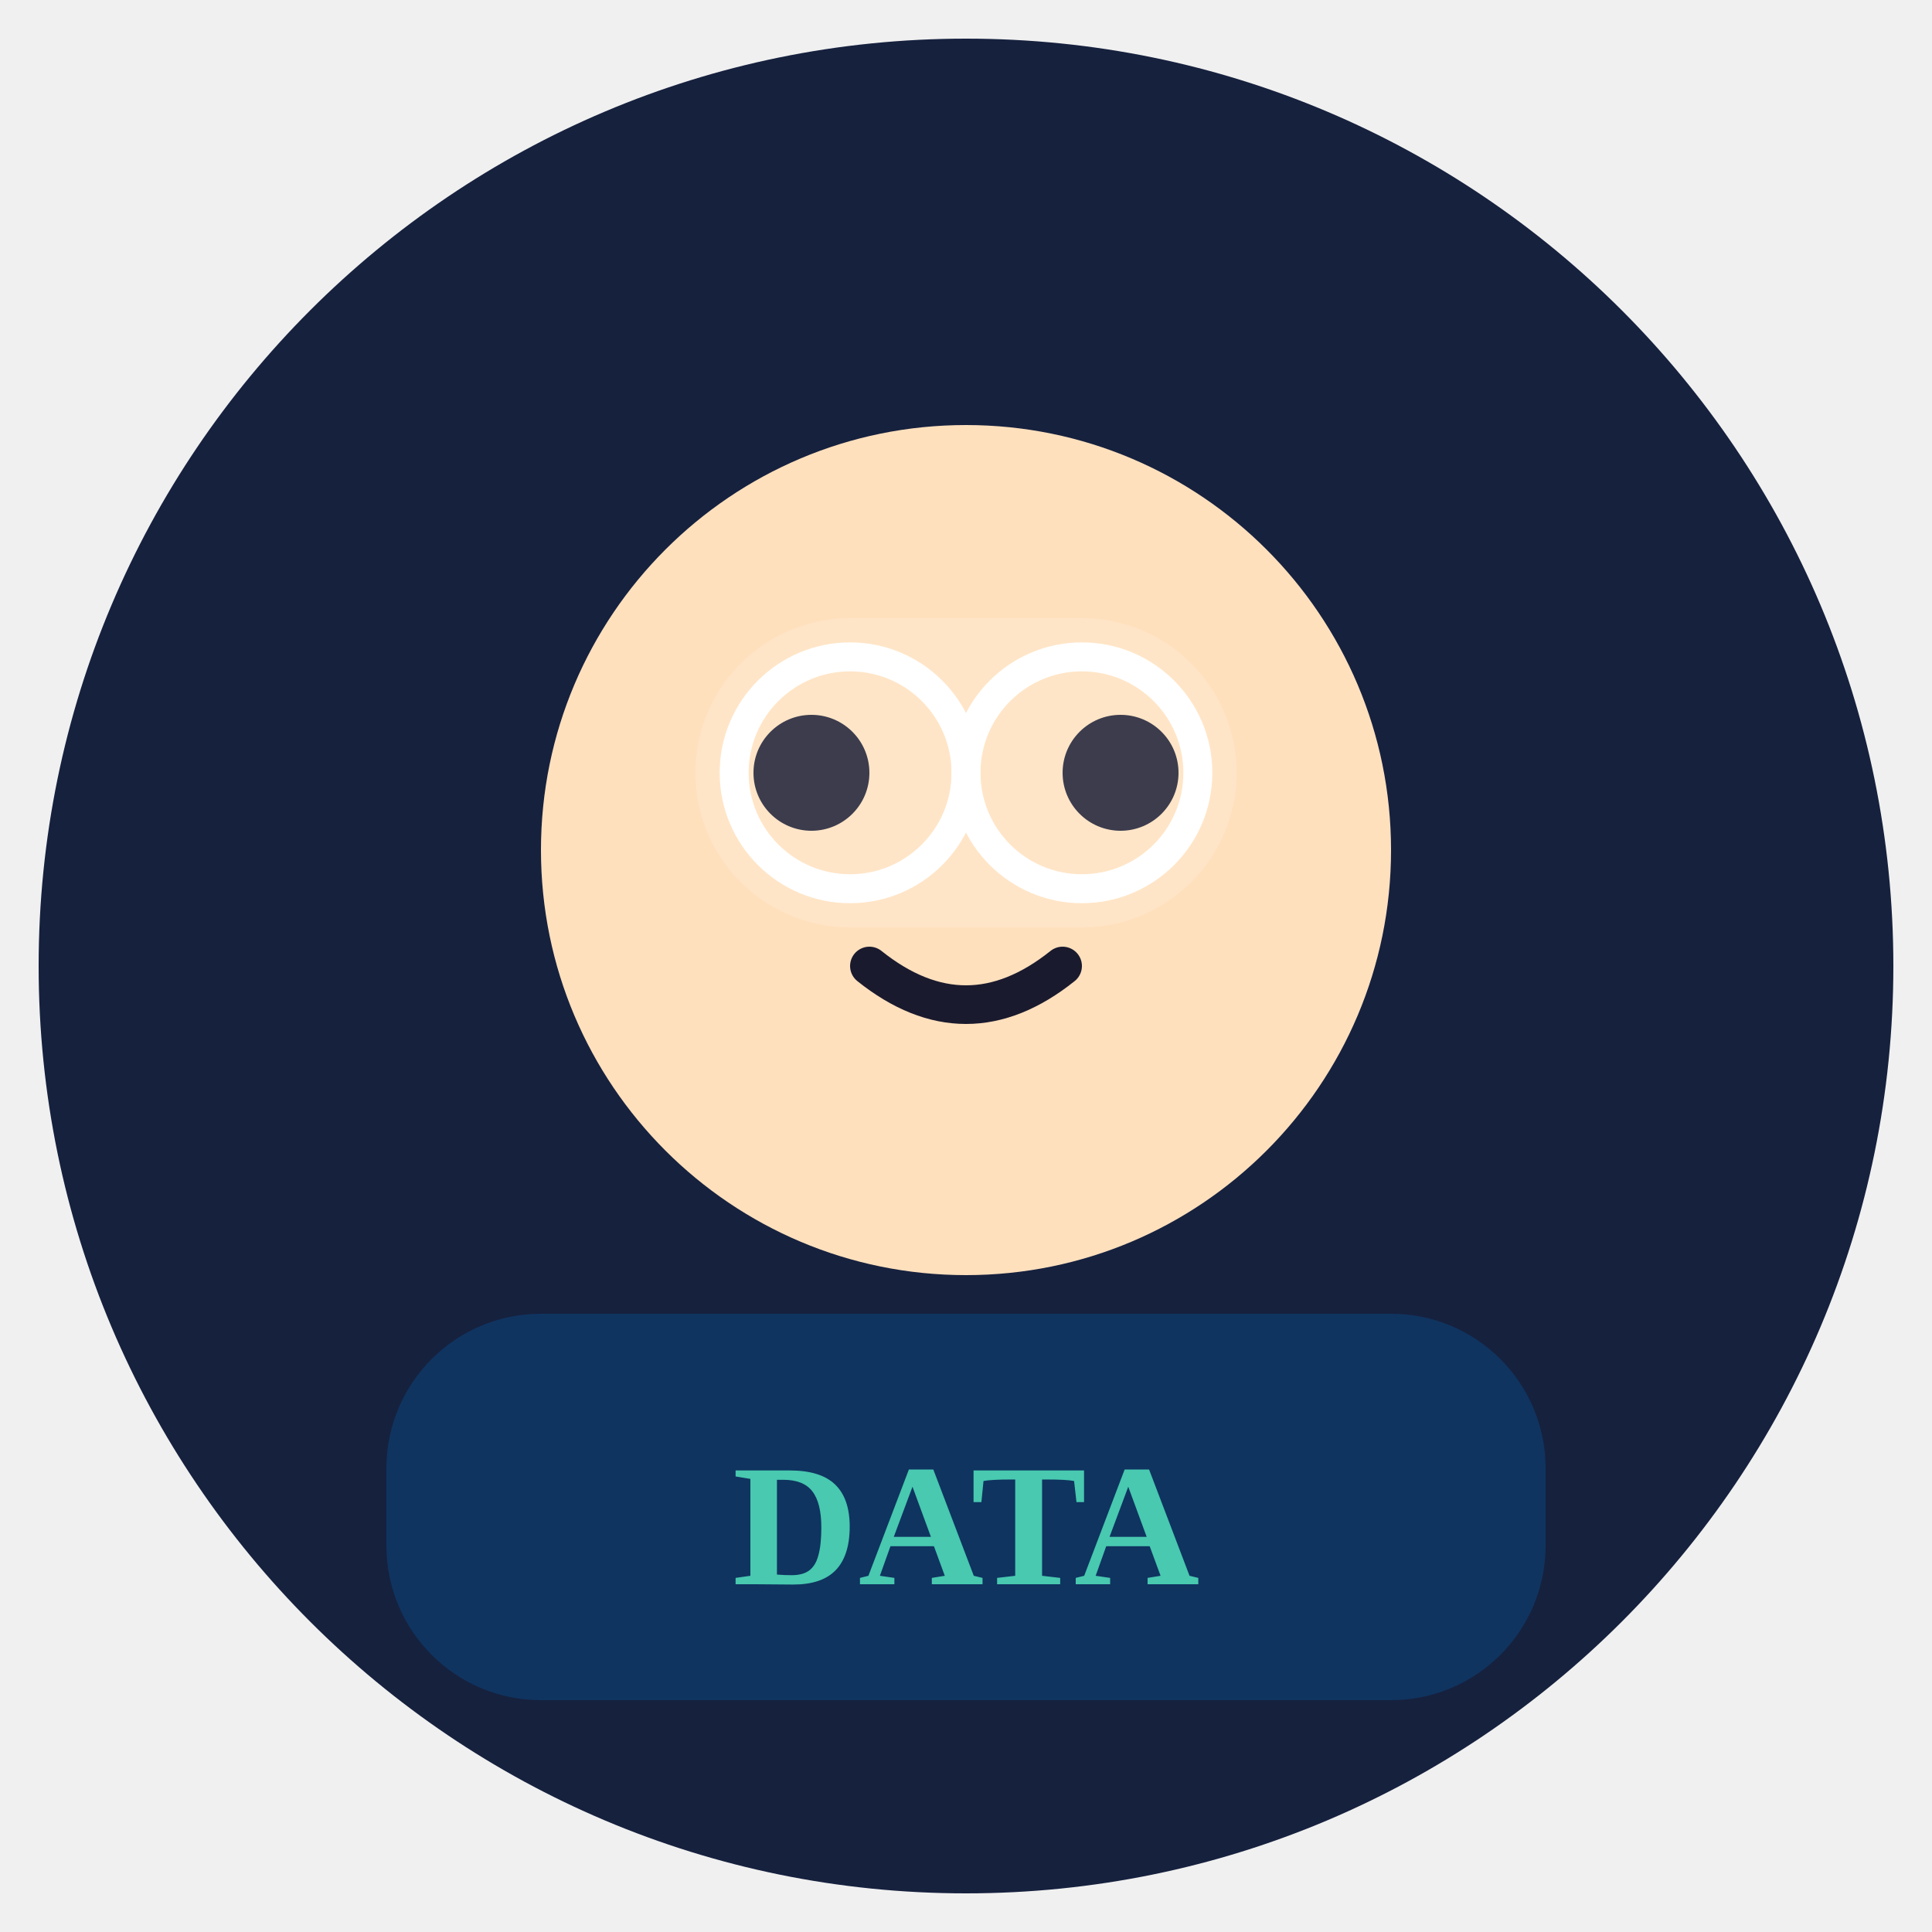
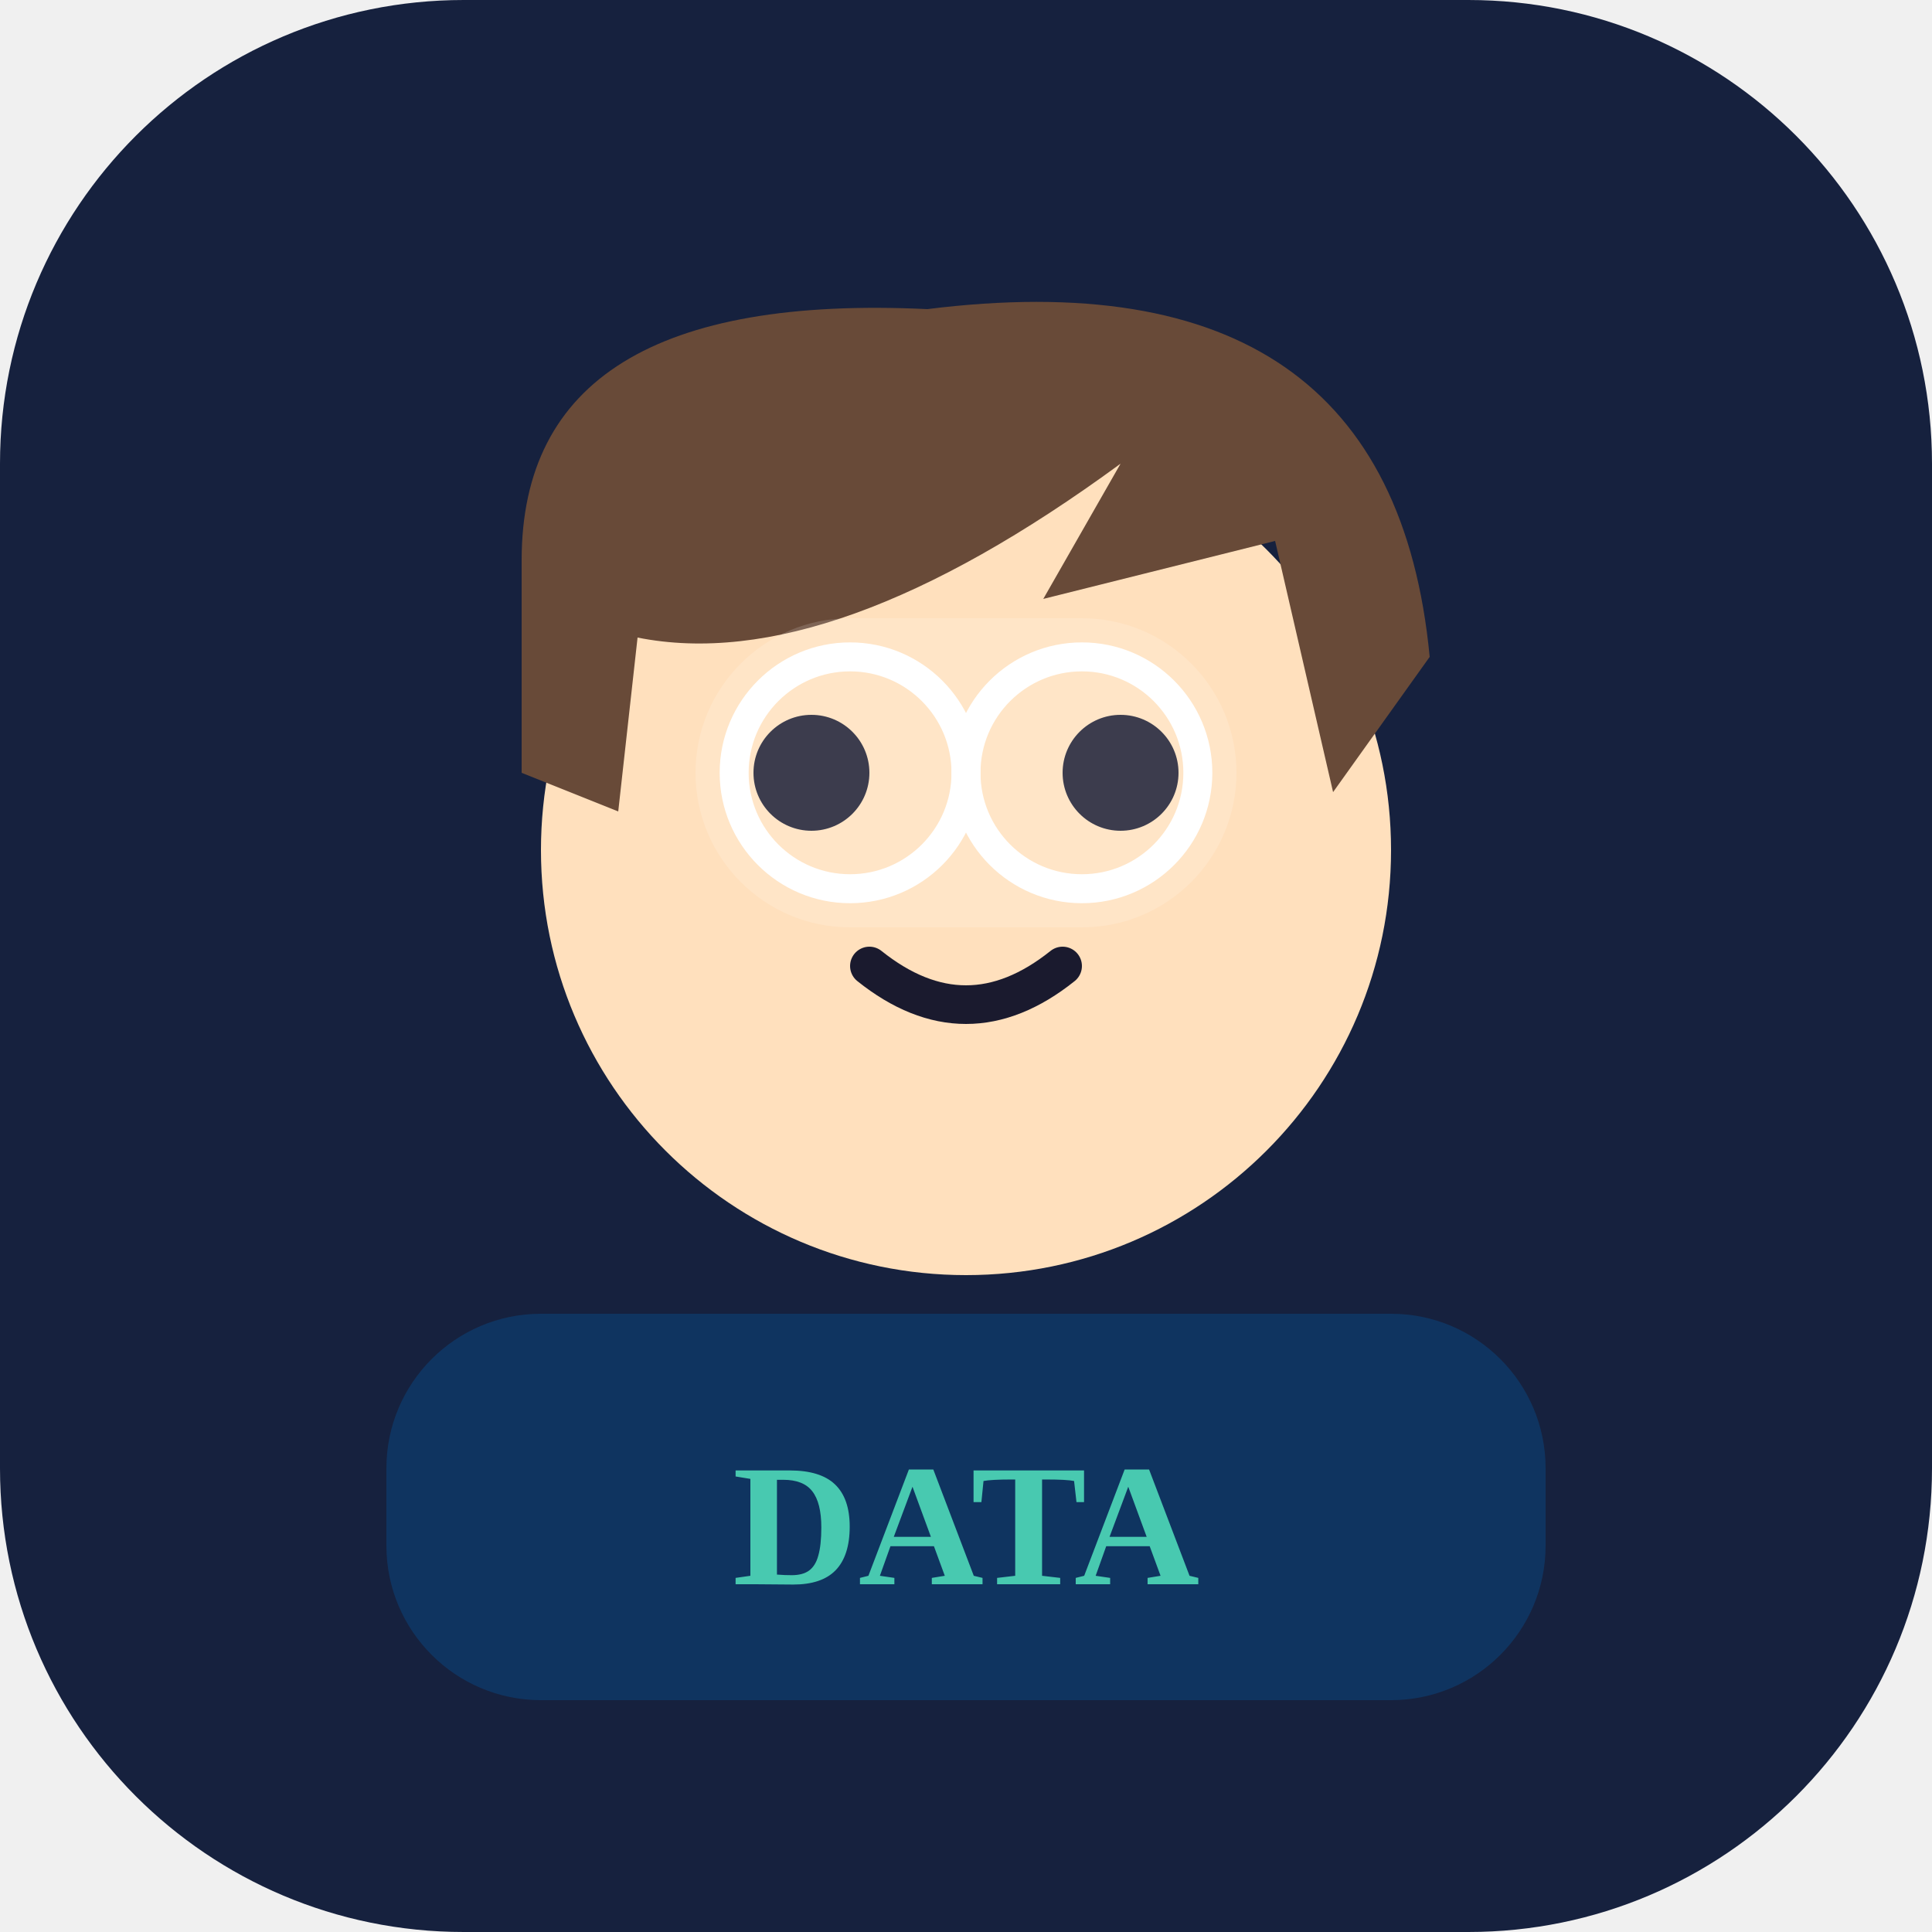
<svg xmlns="http://www.w3.org/2000/svg" viewBox="0 0 100 100">
-   <circle cx="50" cy="50" r="48" fill="#16213e" />
+   <rect width="100" height="100" rx="24" fill="#16213e" />
  <circle cx="50" cy="44" r="22" fill="#ffe0bd" />
+   <g id="hair">
+     <path d="M27 40V29Q27 15 48 16Q72 13 74 34L69 41L66 28L54 31L58 24Q43 35 33 33L32 42Z" fill="#684a38" />
+   </g>
  <circle cx="42" cy="40" r="3" fill="#1a1a2e" />
  <circle cx="58" cy="40" r="3" fill="#1a1a2e" />
  <path d="M45 50 Q50 54 55 50" fill="none" stroke="#1a1a2e" stroke-width="2" stroke-linecap="round" />
  <rect x="36" y="32" width="28" height="16" rx="8" fill="rgba(255,255,255,0.15)" />
  <circle cx="44" cy="40" r="6" fill="none" stroke="white" stroke-width="1.5" />
  <circle cx="56" cy="40" r="6" fill="none" stroke="white" stroke-width="1.5" />
  <rect x="20" y="68" width="60" height="20" rx="8" fill="#0f3460" />
  <text x="50" y="82" text-anchor="middle" fill="#48c9b0" font-size="9" font-weight="bold">DATA</text>
</svg>
